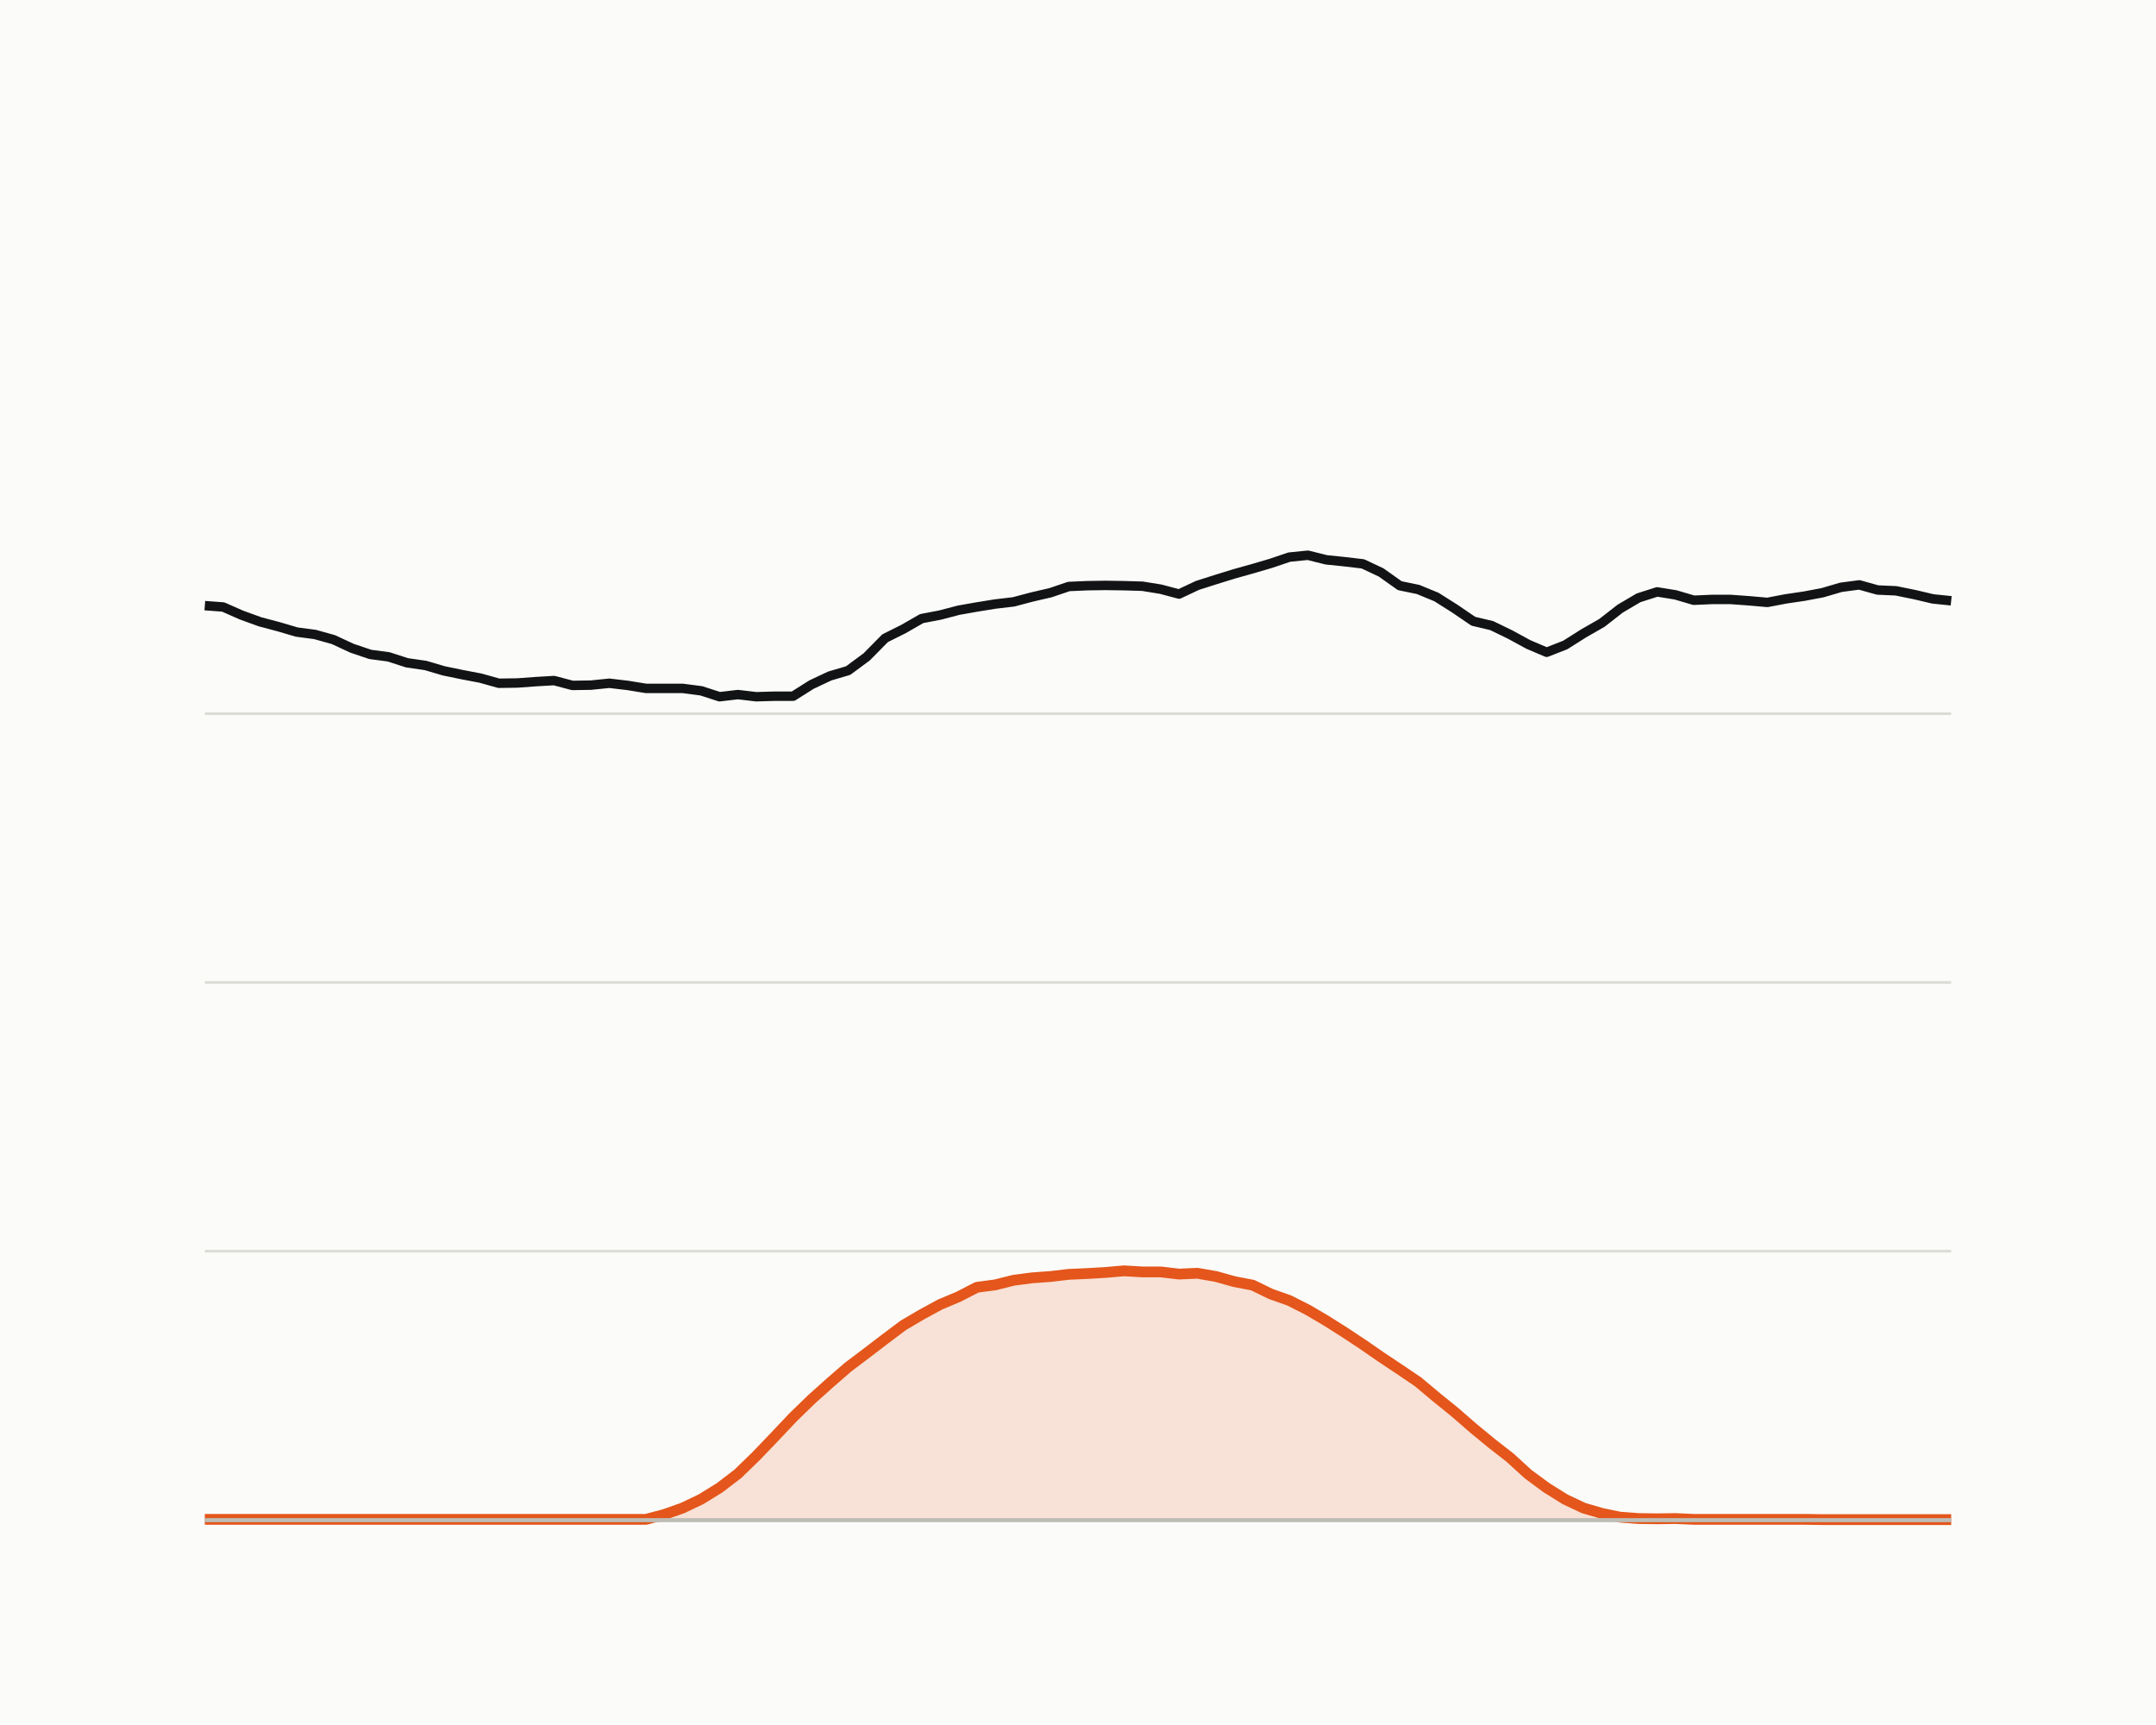
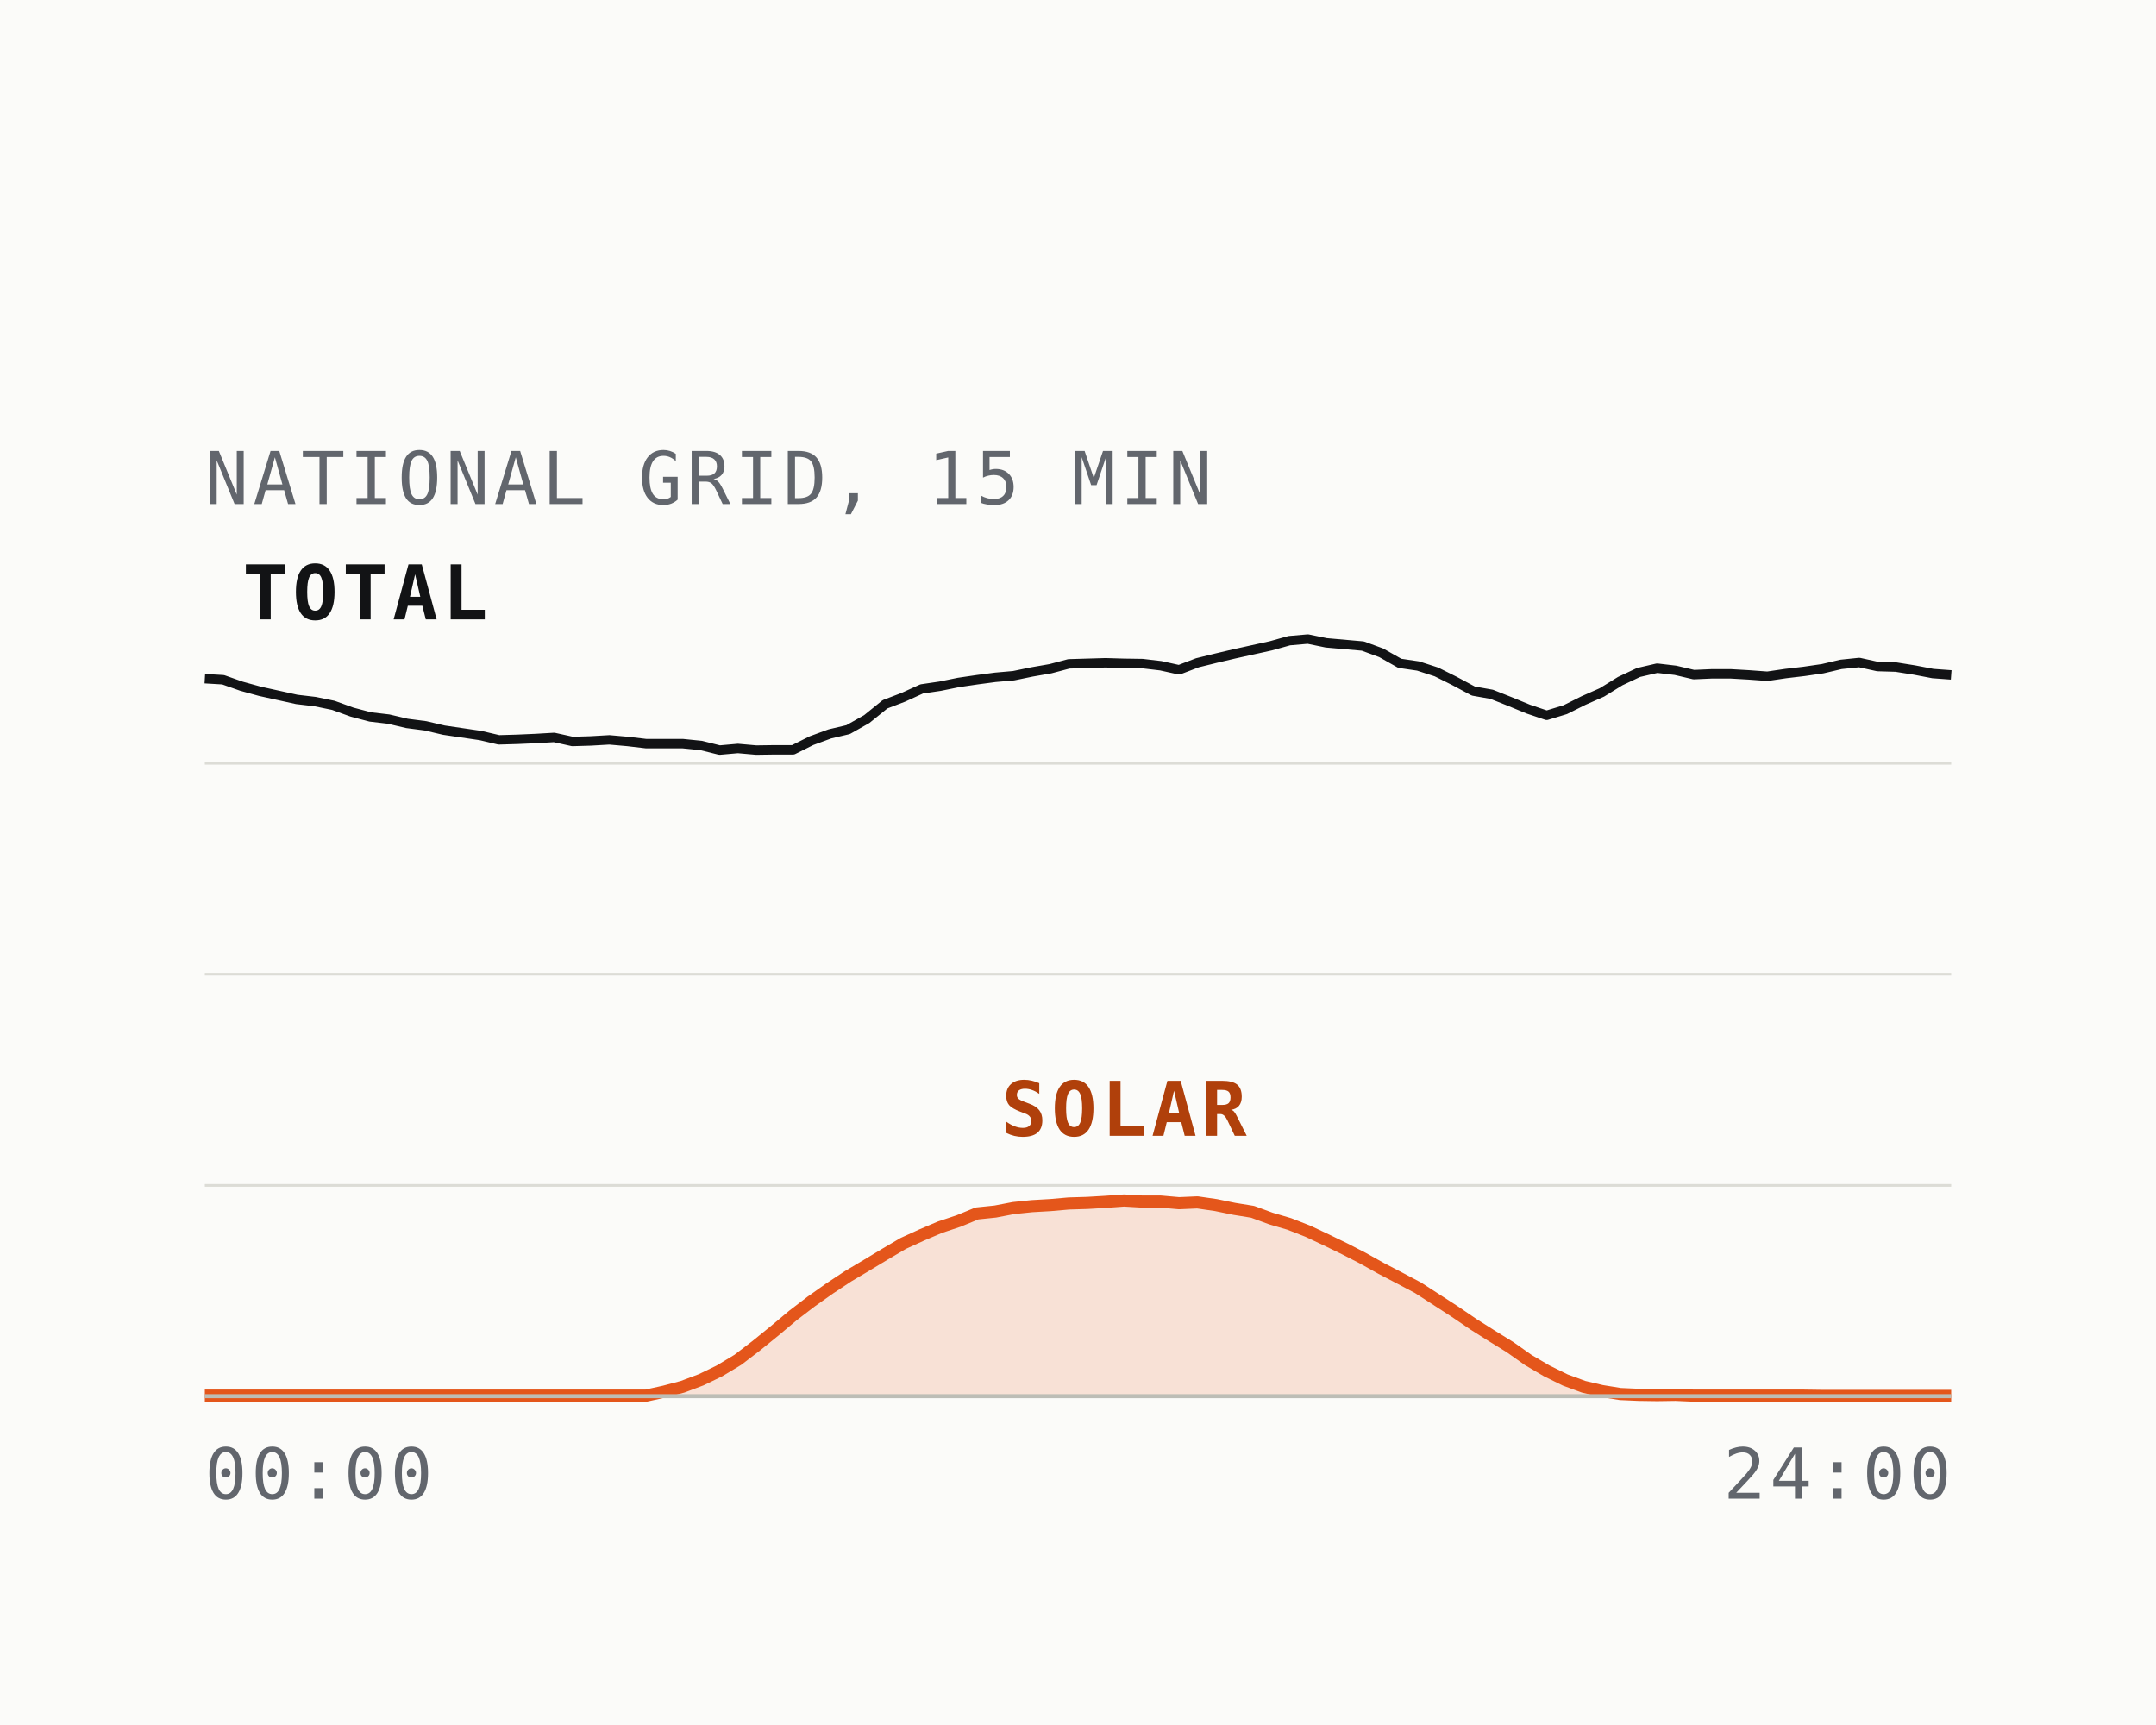
<svg xmlns="http://www.w3.org/2000/svg" viewBox="0 0 800 640" width="800" height="640" role="img">
  <rect width="800" height="640" fill="#fbfbf9" />
-   <line x1="76" y1="264.8" x2="724" y2="264.8" stroke="#dcdcd6" stroke-width="1" />
-   <line x1="76" y1="364.5" x2="724" y2="364.5" stroke="#dcdcd6" stroke-width="1" />
-   <line x1="76" y1="464.2" x2="724" y2="464.2" stroke="#dcdcd6" stroke-width="1" />
-   <polygon points="76,564 76.0,563.7 82.8,563.7 89.6,563.7 96.5,563.7 103.3,563.7 110.1,563.7 116.9,563.7 123.7,563.7 130.6,563.7 137.4,563.7 144.2,563.7 151.0,563.7 157.9,563.7 164.7,563.7 171.5,563.7 178.3,563.7 185.1,563.7 192.0,563.7 198.8,563.7 205.6,563.7 212.4,563.7 219.2,563.7 226.1,563.7 232.9,563.7 239.7,563.7 246.5,561.9 253.3,559.5 260.2,556.2 267.0,552.0 273.8,546.8 280.6,540.2 287.5,533.0 294.3,525.8 301.1,519.2 307.9,513.1 314.7,507.2 321.6,502.0 328.4,496.8 335.2,491.7 342.0,487.7 348.8,484.0 355.7,481.1 362.5,477.6 369.3,476.7 376.1,475.0 382.9,474.1 389.8,473.6 396.6,472.8 403.4,472.5 410.2,472.1 417.1,471.5 423.9,471.9 430.7,471.9 437.5,472.7 444.3,472.4 451.2,473.6 458.0,475.5 464.8,476.8 471.6,480.1 478.4,482.5 485.3,486.0 492.1,490.0 498.9,494.3 505.7,498.8 512.5,503.5 519.4,508.1 526.2,512.7 533.0,518.4 539.8,523.9 546.7,529.9 553.5,535.5 560.3,540.8 567.1,547.0 573.9,552.0 580.8,556.3 587.6,559.5 594.4,561.5 601.2,562.9 608.0,563.4 614.9,563.5 621.7,563.4 628.5,563.7 635.3,563.7 642.1,563.7 649.0,563.7 655.8,563.7 662.6,563.7 669.4,563.7 676.3,563.8 683.1,563.8 689.9,563.8 696.7,563.8 703.5,563.8 710.4,563.8 717.2,563.8 724.0,563.8 724,564" fill="#e4561b" fill-opacity="0.16" />
-   <polyline points="76.0,563.7 82.8,563.7 89.6,563.7 96.5,563.7 103.3,563.7 110.1,563.7 116.9,563.7 123.7,563.7 130.6,563.7 137.4,563.7 144.2,563.7 151.0,563.7 157.9,563.7 164.7,563.7 171.5,563.7 178.3,563.7 185.1,563.7 192.0,563.7 198.8,563.7 205.6,563.7 212.4,563.7 219.2,563.7 226.1,563.7 232.9,563.7 239.7,563.7 246.5,561.9 253.3,559.5 260.2,556.2 267.0,552.0 273.8,546.8 280.6,540.2 287.5,533.0 294.3,525.8 301.1,519.2 307.9,513.1 314.7,507.2 321.6,502.0 328.4,496.8 335.2,491.7 342.0,487.7 348.8,484.0 355.7,481.1 362.5,477.6 369.3,476.7 376.1,475.0 382.9,474.1 389.8,473.6 396.6,472.8 403.4,472.5 410.2,472.1 417.1,471.5 423.9,471.9 430.7,471.9 437.5,472.7 444.3,472.4 451.2,473.6 458.0,475.5 464.8,476.8 471.6,480.1 478.4,482.5 485.3,486.0 492.1,490.0 498.9,494.3 505.7,498.8 512.5,503.5 519.4,508.1 526.2,512.7 533.0,518.4 539.8,523.9 546.7,529.9 553.5,535.5 560.3,540.8 567.1,547.0 573.9,552.0 580.8,556.3 587.6,559.5 594.4,561.5 601.2,562.9 608.0,563.4 614.9,563.5 621.7,563.4 628.5,563.7 635.3,563.7 642.1,563.7 649.0,563.7 655.8,563.7 662.6,563.7 669.4,563.7 676.3,563.8 683.1,563.8 689.9,563.8 696.7,563.8 703.5,563.8 710.4,563.8 717.2,563.8 724.0,563.8" fill="none" stroke="#e4561b" stroke-width="4" stroke-linejoin="round" />
-   <polyline points="76.0,224.7 82.8,225.2 89.6,228.2 96.5,230.7 103.3,232.5 110.1,234.5 116.9,235.4 123.7,237.3 130.6,240.5 137.4,242.8 144.2,243.7 151.0,245.9 157.9,246.9 164.7,248.9 171.5,250.3 178.3,251.6 185.1,253.5 192.0,253.4 198.8,252.9 205.6,252.5 212.4,254.3 219.2,254.2 226.1,253.5 232.9,254.3 239.7,255.4 246.5,255.4 253.3,255.4 260.2,256.3 267.0,258.5 273.8,257.7 280.6,258.5 287.5,258.3 294.3,258.3 301.1,254.0 307.9,250.8 314.7,248.8 321.6,243.7 328.4,236.8 335.2,233.4 342.0,229.5 348.8,228.2 355.7,226.4 362.5,225.2 369.3,224.1 376.1,223.3 382.9,221.5 389.8,219.9 396.6,217.6 403.4,217.3 410.2,217.2 417.1,217.3 423.9,217.5 430.7,218.6 437.5,220.4 444.3,217.2 451.2,215.0 458.0,212.9 464.8,211.0 471.6,209.0 478.4,206.7 485.3,206.0 492.1,207.7 498.9,208.4 505.7,209.2 512.5,212.4 519.4,217.3 526.2,218.7 533.0,221.5 539.8,225.8 546.7,230.5 553.5,232.1 560.3,235.4 567.1,239.1 573.9,242.0 580.8,239.3 587.6,235.0 594.4,231.1 601.2,225.8 608.0,221.8 614.9,219.6 621.7,220.7 628.5,222.7 635.3,222.4 642.1,222.4 649.0,222.9 655.8,223.5 662.6,222.2 669.4,221.2 676.3,219.9 683.1,217.9 689.9,217.0 696.7,218.9 703.5,219.2 710.4,220.6 717.2,222.2 724.0,222.9" fill="none" stroke="#121315" stroke-width="3.5" stroke-linejoin="round" />
-   <line x1="76" y1="564" x2="724" y2="564" stroke="#bdbdb6" stroke-width="1.5" />
+   <line x1="76" y1="283.2" x2="724" y2="283.2" stroke="#dcdcd6" stroke-width="1" />
+   <line x1="76" y1="361.5" x2="724" y2="361.5" stroke="#dcdcd6" stroke-width="1" />
+   <line x1="76" y1="439.8" x2="724" y2="439.8" stroke="#dcdcd6" stroke-width="1" />
+   <polygon points="76,518 76.0,517.8 82.8,517.8 89.6,517.8 96.5,517.8 103.3,517.8 110.1,517.8 116.9,517.8 123.7,517.8 130.6,517.8 137.4,517.8 144.2,517.8 151.0,517.8 157.9,517.8 164.7,517.8 171.5,517.8 178.3,517.8 185.1,517.8 192.0,517.8 198.8,517.8 205.6,517.8 212.4,517.8 219.2,517.8 226.1,517.8 232.9,517.8 239.7,517.8 246.5,516.3 253.3,514.5 260.2,511.9 267.0,508.6 273.8,504.5 280.6,499.3 287.5,493.7 294.3,488.0 301.1,482.8 307.9,478.0 314.7,473.5 321.6,469.4 328.4,465.3 335.2,461.3 342.0,458.2 348.8,455.3 355.7,453.0 362.5,450.2 369.3,449.5 376.1,448.2 382.9,447.5 389.8,447.1 396.6,446.5 403.4,446.3 410.2,445.9 417.1,445.4 423.9,445.8 430.7,445.8 437.5,446.4 444.3,446.1 451.2,447.1 458.0,448.5 464.8,449.6 471.6,452.1 478.4,454.1 485.3,456.8 492.1,460.0 498.9,463.3 505.7,466.8 512.5,470.6 519.4,474.2 526.2,477.8 533.0,482.2 539.8,486.6 546.7,491.3 553.5,495.6 560.3,499.8 567.1,504.6 573.9,508.6 580.8,512.0 587.6,514.5 594.4,516.1 601.2,517.2 608.0,517.5 614.9,517.6 621.7,517.5 628.5,517.8 635.3,517.8 642.1,517.8 649.0,517.8 655.8,517.8 662.6,517.8 669.4,517.8 676.3,517.9 683.1,517.9 689.9,517.9 696.7,517.9 703.5,517.9 710.4,517.9 717.2,517.9 724.0,517.9 724,518" fill="#e4561b" fill-opacity="0.16" />
+   <polyline points="76.0,517.8 82.8,517.8 89.6,517.8 96.5,517.8 103.3,517.8 110.1,517.8 116.9,517.8 123.7,517.8 130.6,517.8 137.4,517.8 144.2,517.8 151.0,517.8 157.9,517.8 164.7,517.8 171.5,517.8 178.3,517.8 185.1,517.8 192.0,517.8 198.8,517.8 205.6,517.8 212.4,517.8 219.2,517.8 226.1,517.8 232.9,517.8 239.7,517.8 246.5,516.3 253.3,514.5 260.2,511.9 267.0,508.6 273.8,504.5 280.6,499.3 287.5,493.7 294.3,488.0 301.1,482.8 307.9,478.0 314.7,473.5 321.6,469.4 328.4,465.3 335.2,461.3 342.0,458.2 348.8,455.3 355.7,453.0 362.5,450.2 369.3,449.5 376.1,448.2 382.9,447.5 389.8,447.1 396.6,446.5 403.4,446.3 410.2,445.9 417.1,445.4 423.9,445.8 430.7,445.8 437.5,446.4 444.3,446.1 451.2,447.1 458.0,448.5 464.8,449.6 471.6,452.1 478.4,454.1 485.3,456.8 492.1,460.0 498.9,463.3 505.7,466.8 512.5,470.6 519.4,474.2 526.2,477.8 533.0,482.2 539.8,486.6 546.7,491.3 553.5,495.6 560.3,499.8 567.1,504.6 573.9,508.6 580.8,512.0 587.6,514.5 594.4,516.1 601.2,517.2 608.0,517.5 614.9,517.6 621.7,517.5 628.5,517.8 635.3,517.8 642.1,517.8 649.0,517.8 655.8,517.8 662.6,517.8 669.4,517.8 676.3,517.9 683.1,517.9 689.9,517.9 696.7,517.9 703.5,517.9 710.4,517.9 717.2,517.9 724.0,517.9" fill="none" stroke="#e4561b" stroke-width="4.5" stroke-linejoin="round" />
+   <polyline points="76.0,251.8 82.8,252.2 89.6,254.6 96.5,256.5 103.3,258.0 110.1,259.5 116.9,260.3 123.7,261.7 130.6,264.2 137.4,266.0 144.2,266.8 151.0,268.4 157.9,269.3 164.7,270.9 171.5,271.9 178.3,272.9 185.1,274.5 192.0,274.3 198.8,274.0 205.6,273.6 212.4,275.1 219.2,274.9 226.1,274.5 232.9,275.1 239.7,275.9 246.5,275.9 253.3,275.9 260.2,276.6 267.0,278.3 273.8,277.7 280.6,278.3 287.5,278.2 294.3,278.2 301.1,274.8 307.9,272.3 314.7,270.7 321.6,266.8 328.4,261.3 335.2,258.7 342.0,255.6 348.8,254.6 355.7,253.2 362.5,252.2 369.3,251.3 376.1,250.7 382.9,249.3 389.8,248.1 396.6,246.3 403.4,246.1 410.2,245.9 417.1,246.1 423.9,246.2 430.7,247.0 437.5,248.5 444.3,245.9 451.2,244.2 458.0,242.6 464.8,241.1 471.6,239.6 478.4,237.7 485.3,237.1 492.1,238.5 498.9,239.1 505.7,239.7 512.5,242.2 519.4,246.1 526.2,247.1 533.0,249.3 539.8,252.7 546.7,256.4 553.5,257.6 560.3,260.3 567.1,263.1 573.9,265.4 580.8,263.3 587.6,259.9 594.4,256.9 601.2,252.7 608.0,249.5 614.9,247.9 621.7,248.7 628.5,250.3 635.3,250.0 642.1,250.0 649.0,250.4 655.8,250.9 662.6,249.9 669.4,249.1 676.3,248.1 683.1,246.5 689.9,245.8 696.7,247.3 703.5,247.5 710.4,248.6 717.2,249.9 724.0,250.4" fill="none" stroke="#121315" stroke-width="3.5" stroke-linejoin="round" />
+   <line x1="76" y1="518" x2="724" y2="518" stroke="#bdbdb6" stroke-width="1.5" />
+   <text x="76.0" y="187.0" font-family="ui-monospace, SFMono-Regular, Menlo, Consolas, monospace" font-size="27" fill="#62666d" text-anchor="start" font-weight="400" letter-spacing="0.06em">NATIONAL GRID, 15 MIN</text>
+   <text x="90.0" y="229.8" font-family="ui-monospace, SFMono-Regular, Menlo, Consolas, monospace" font-size="28" fill="#121315" text-anchor="start" font-weight="600" letter-spacing="0.06em">TOTAL</text>
+   <text x="417.1" y="421.4" font-family="ui-monospace, SFMono-Regular, Menlo, Consolas, monospace" font-size="28" fill="#b0400b" text-anchor="middle" font-weight="600" letter-spacing="0.06em">SOLAR</text>
+   <text x="76.0" y="556.0" font-family="ui-monospace, SFMono-Regular, Menlo, Consolas, monospace" font-size="26" fill="#62666d" text-anchor="start" font-weight="400" letter-spacing="0.06em">00:00</text>
+   <text x="724.0" y="556.0" font-family="ui-monospace, SFMono-Regular, Menlo, Consolas, monospace" font-size="26" fill="#62666d" text-anchor="end" font-weight="400" letter-spacing="0.06em">24:00</text>
</svg>
